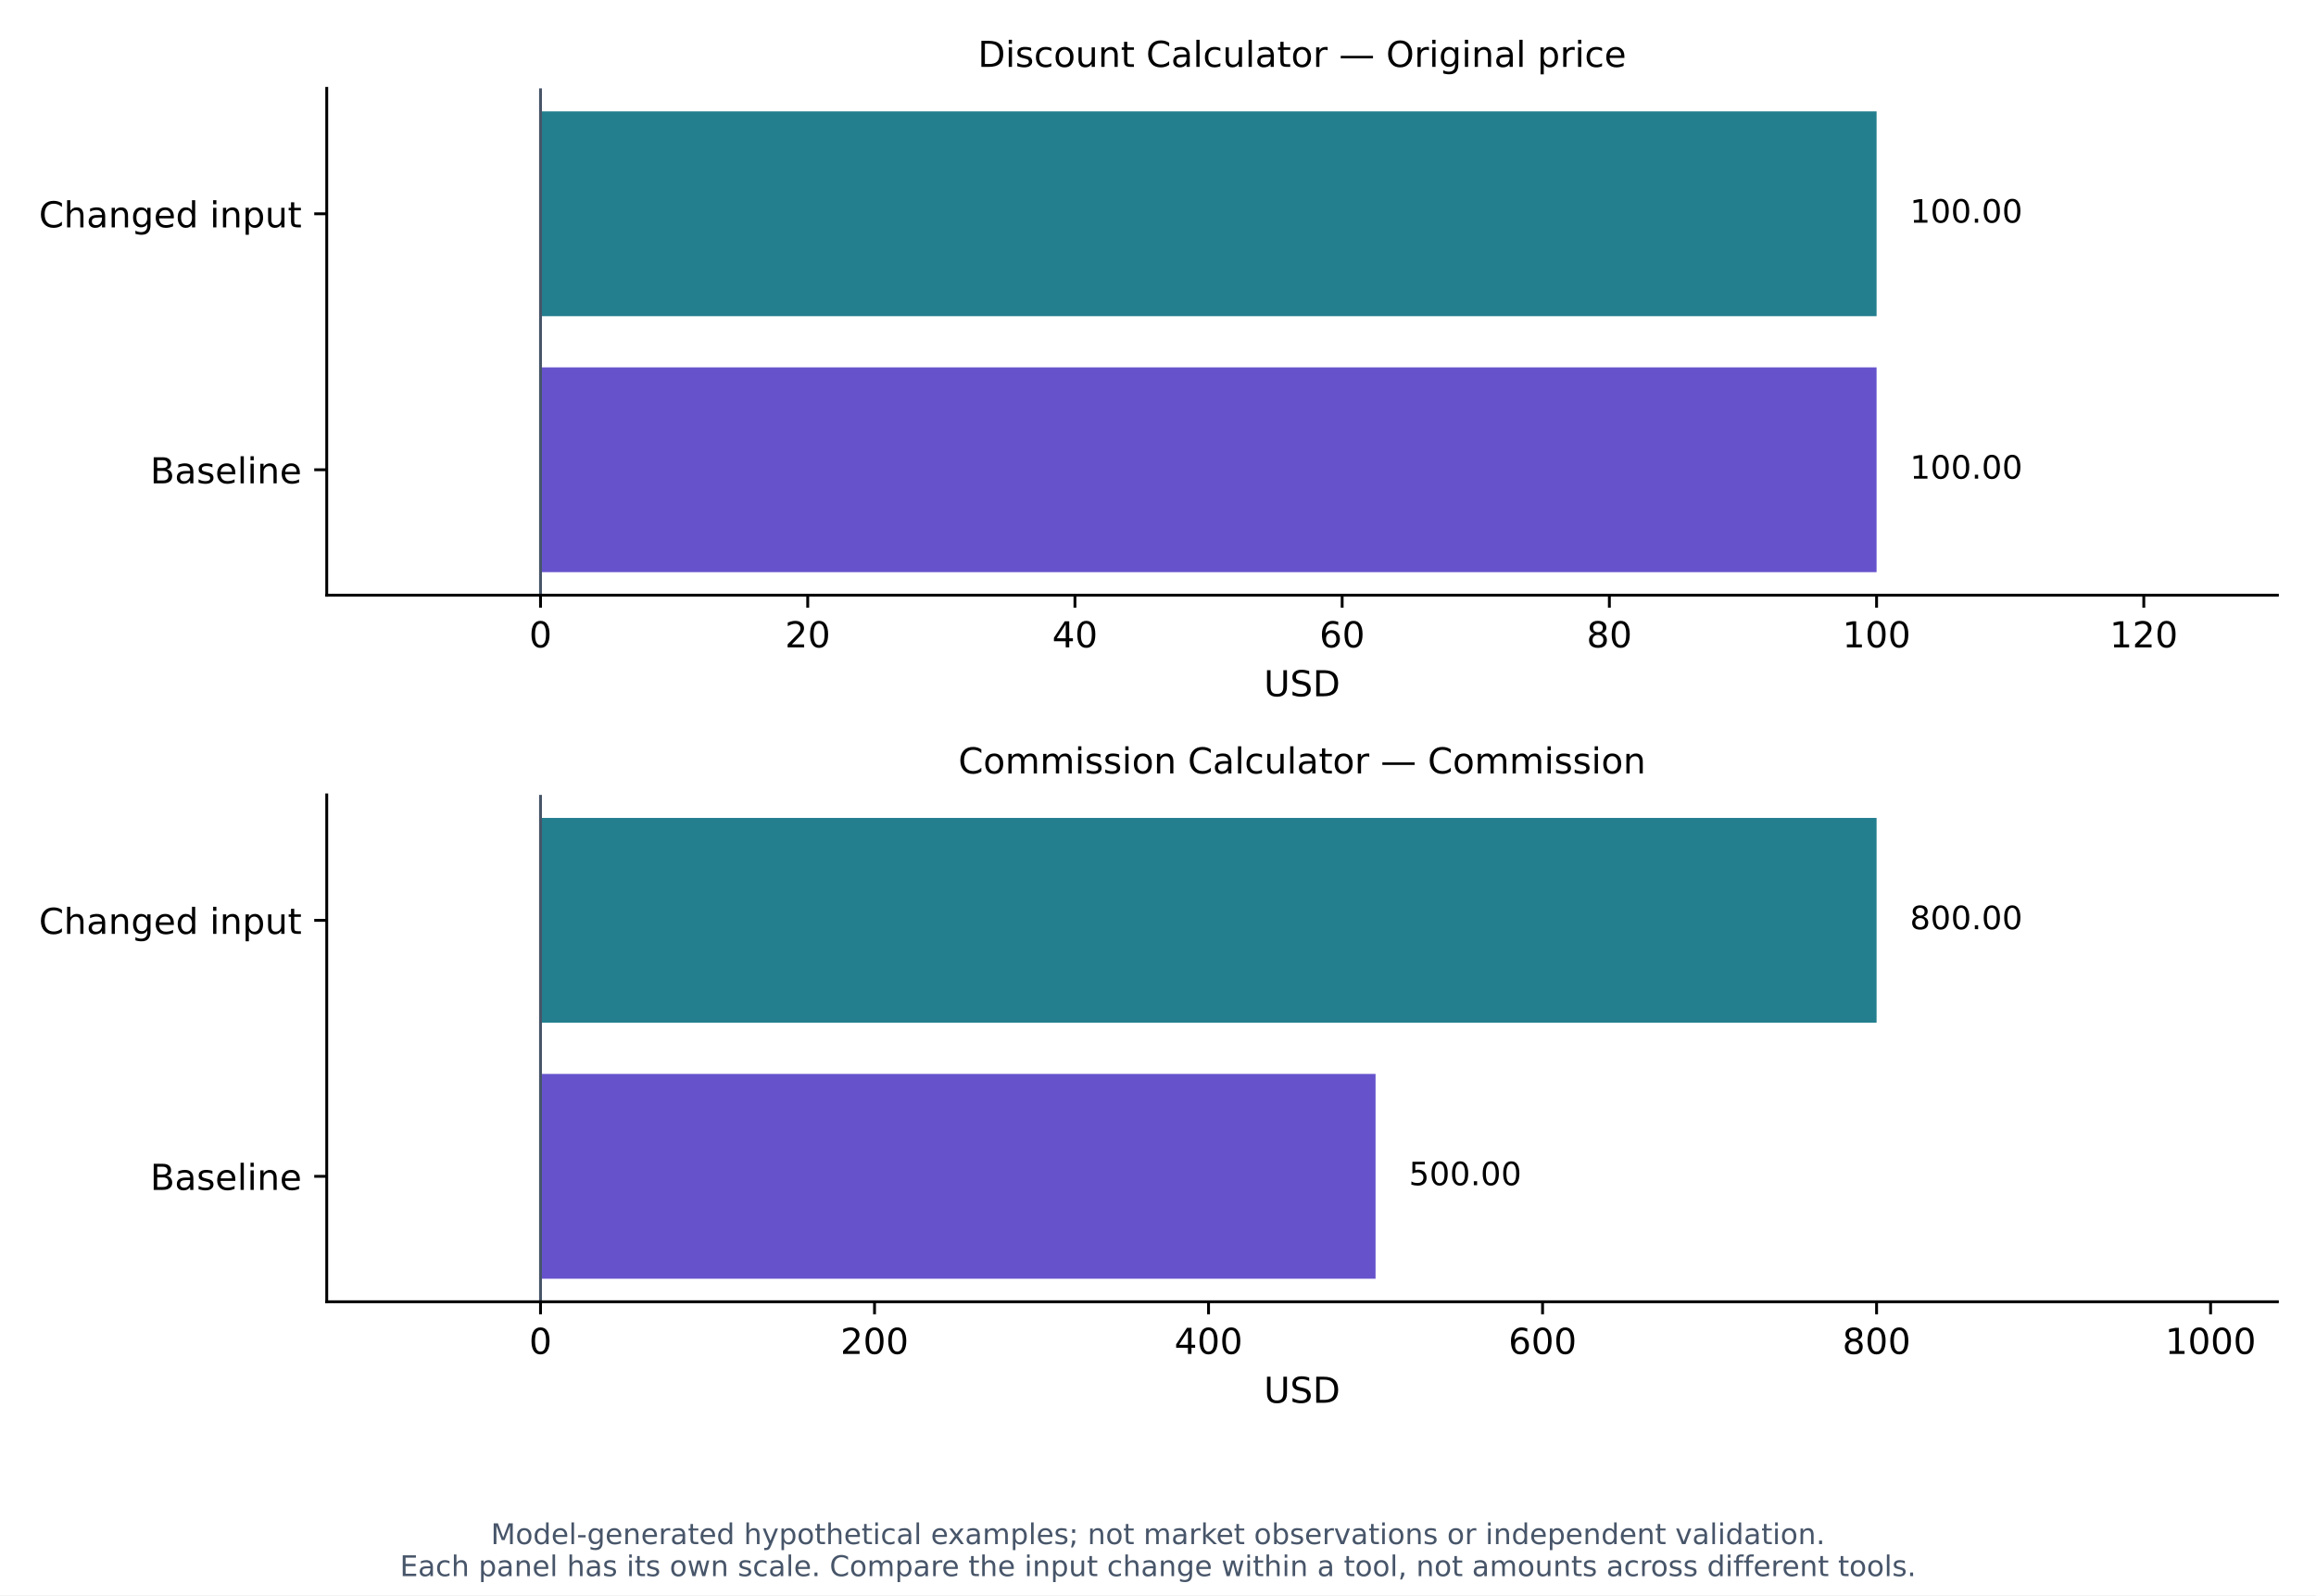
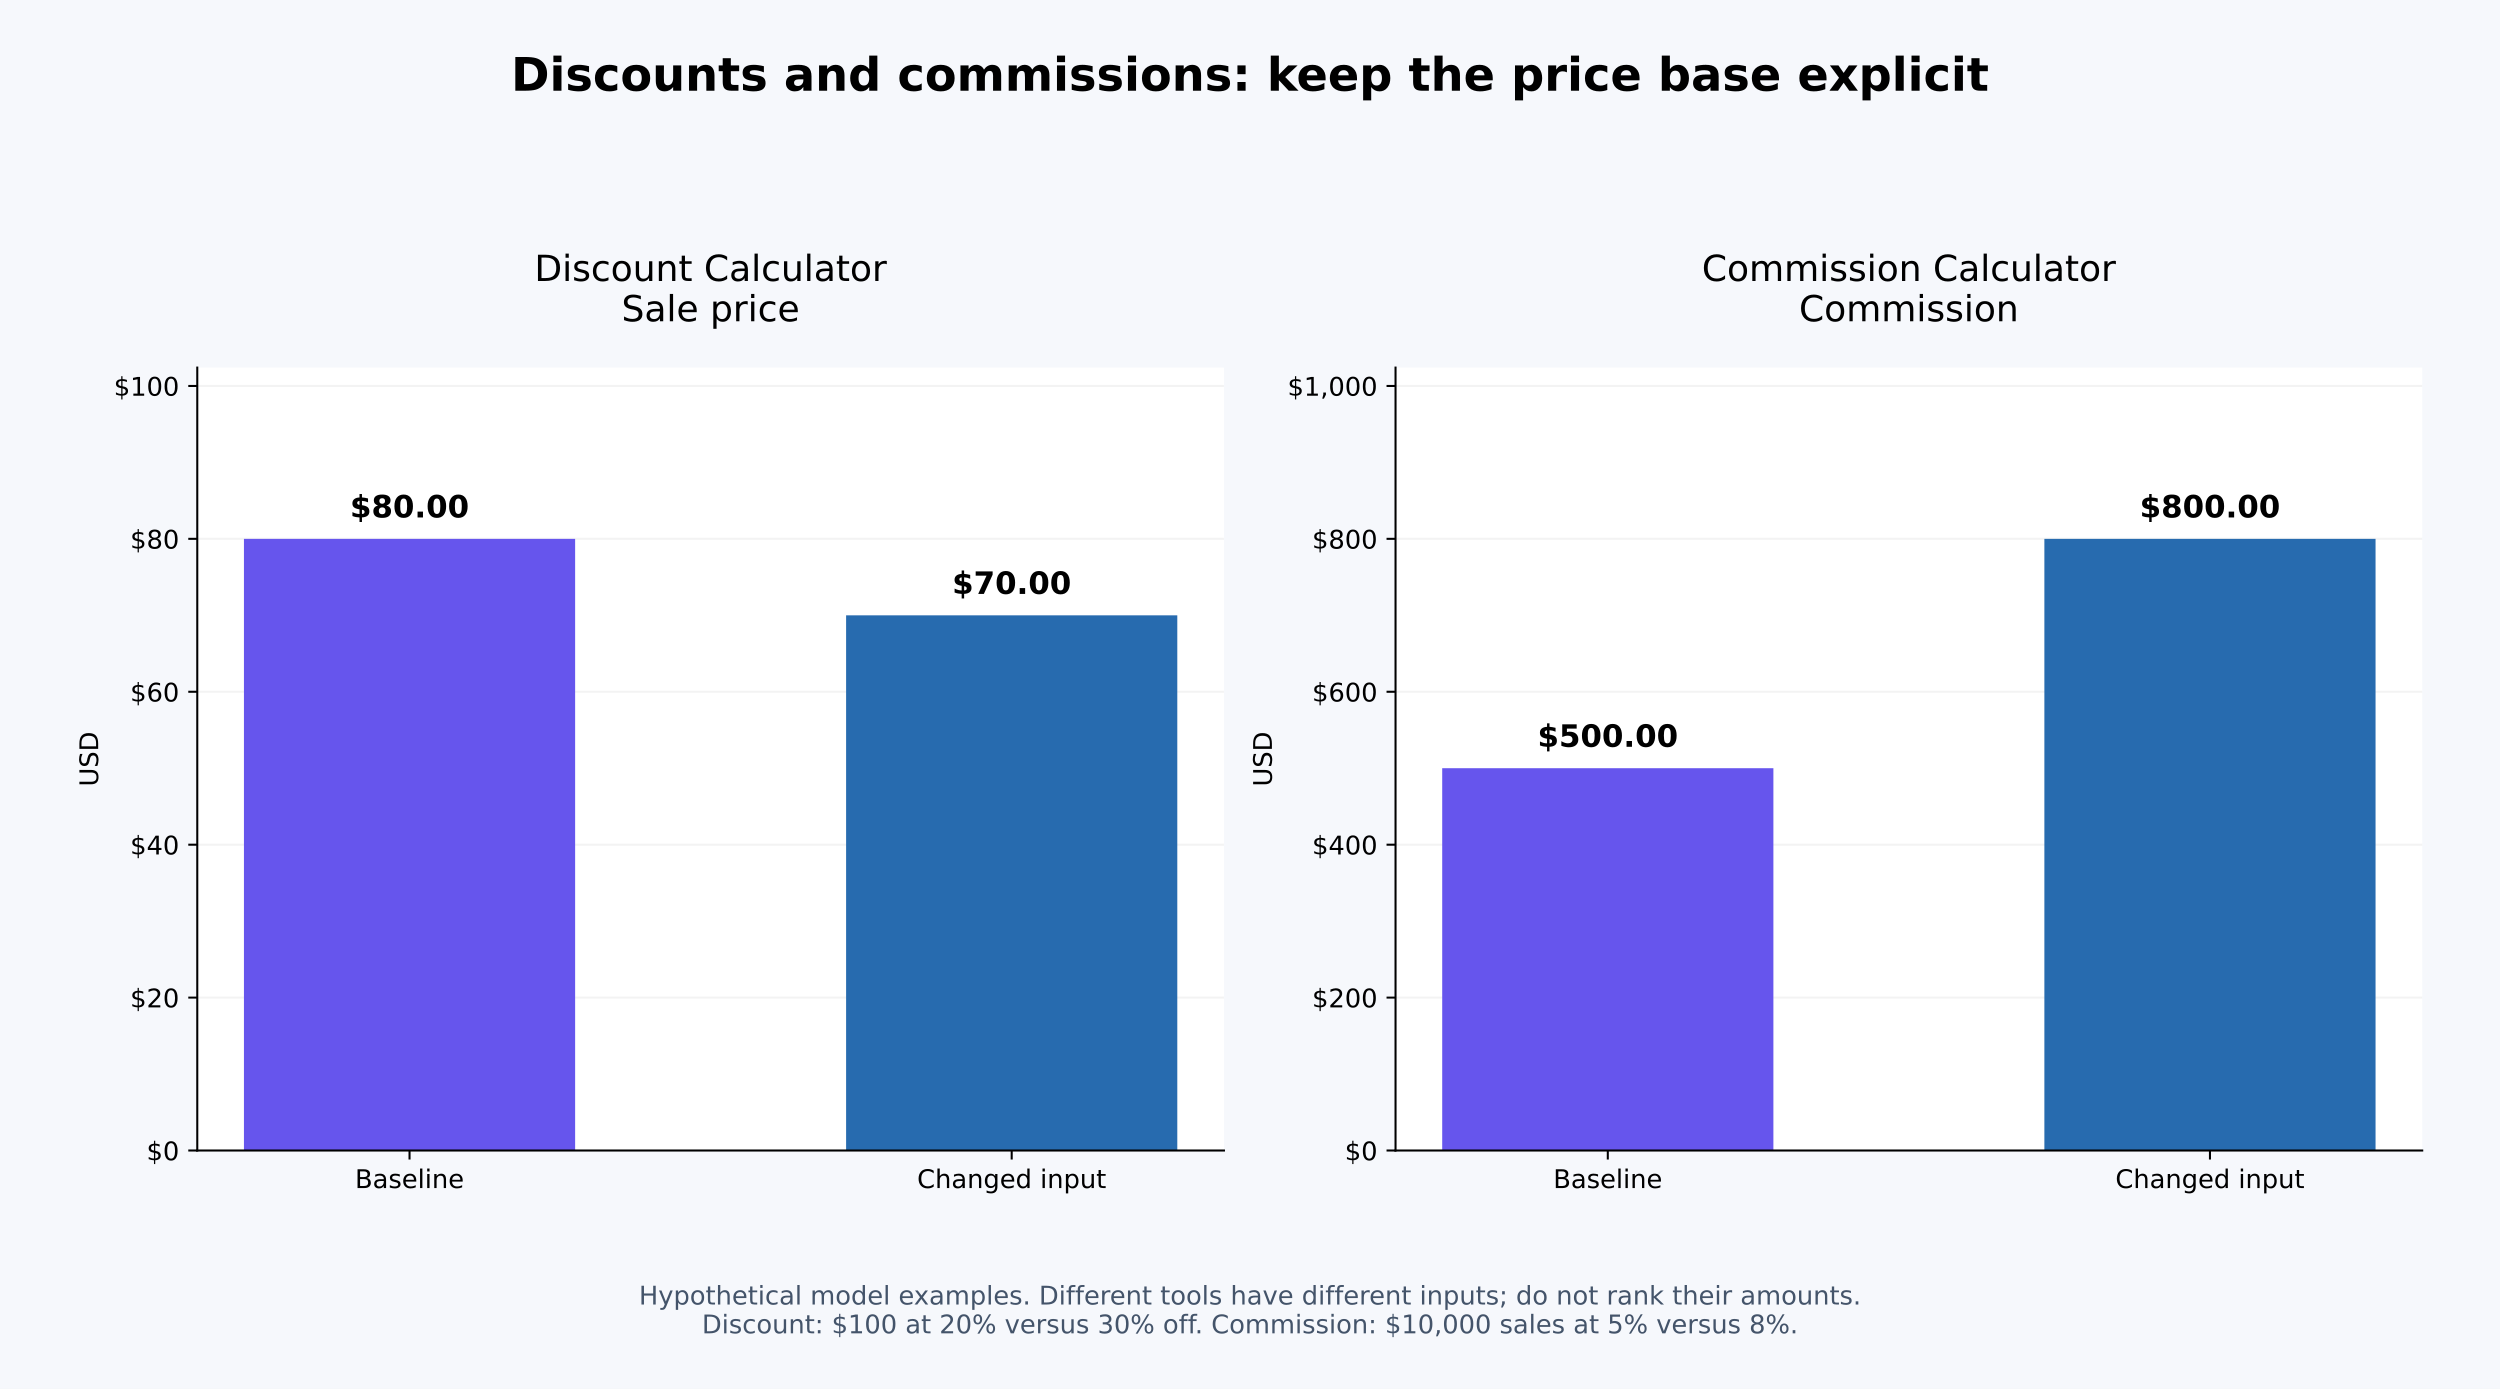
- <svg xmlns="http://www.w3.org/2000/svg" xmlns:xlink="http://www.w3.org/1999/xlink" width="648pt" height="446.4pt" viewBox="0 0 648 446.4" version="1.1">
+ <svg xmlns="http://www.w3.org/2000/svg" xmlns:xlink="http://www.w3.org/1999/xlink" width="972pt" height="540pt" viewBox="0 0 972 540" version="1.1">
  <defs>
    <style type="text/css">*{stroke-linejoin: round; stroke-linecap: butt}</style>
  </defs>
  <g id="figure_1">
    <g id="patch_1">
-       <path d="M 0 446.4  L 648 446.4  L 648 0  L 0 0  z " style="fill: #ffffff" />
+       <path d="M 0 540  L 972 540  L 972 0  L 0 0  z " style="fill: #f6f8fc" />
    </g>
    <g id="axes_1">
      <g id="patch_2">
-         <path d="M 91.42 166.552  L 637.2 166.552  L 637.2 24.72  L 91.42 24.72  z " style="fill: #ffffff" />
-       </g>
-       <g id="patch_3">
-         <path d="M 151.232 160.105  L 525.053 160.105  L 525.053 102.799  L 151.232 102.799  z " clip-path="url(#p9e021bb111)" style="fill: #6653cc" />
-       </g>
-       <g id="patch_4">
-         <path d="M 151.232 88.473  L 525.053 88.473  L 525.053 31.167  L 151.232 31.167  z " clip-path="url(#p9e021bb111)" style="fill: #237e8e" />
+         <path d="M 76.7 447.32  L 475.875 447.32  L 475.875 142.92  L 76.7 142.92  z " style="fill: #ffffff" />
      </g>
      <g id="matplotlib.axis_1">
        <g id="xtick_1">
          <g id="line2d_1">
            <defs>
-               <path id="m72ded49549" d="M 0 0  L 0 3.5  " style="stroke: #000000; stroke-width: 0.8" />
+               <path id="m6fc8672136" d="M 0 0  L 0 3.5  " style="stroke: #000000; stroke-width: 0.8" />
            </defs>
            <g>
-               <use xlink:href="#m72ded49549" x="151.232" y="166.552" style="stroke: #000000; stroke-width: 0.8" />
+               <use xlink:href="#m6fc8672136" x="159.227" y="447.32" style="stroke: #000000; stroke-width: 0.8" />
            </g>
          </g>
          <g id="text_1">
-             <text style="font-size: 10px; font-family: 'DejaVu Sans'; text-anchor: middle" x="151.232" y="181.15" transform="rotate(-0 151.2315 181.1504)">0</text>
+             <text style="font-size: 10px; font-family: 'DejaVu Sans'; text-anchor: middle" x="159.227" y="461.918" transform="rotate(-0 159.2274 461.9184)">Baseline</text>
          </g>
        </g>
        <g id="xtick_2">
          <g id="line2d_2">
            <g>
-               <use xlink:href="#m72ded49549" x="225.996" y="166.552" style="stroke: #000000; stroke-width: 0.8" />
+               <use xlink:href="#m6fc8672136" x="393.348" y="447.32" style="stroke: #000000; stroke-width: 0.8" />
            </g>
          </g>
          <g id="text_2">
-             <text style="font-size: 10px; font-family: 'DejaVu Sans'; text-anchor: middle" x="225.996" y="181.15" transform="rotate(-0 225.9959 181.1504)">20</text>
-           </g>
-         </g>
-         <g id="xtick_3">
-           <g id="line2d_3">
-             <g>
-               <use xlink:href="#m72ded49549" x="300.76" y="166.552" style="stroke: #000000; stroke-width: 0.8" />
-             </g>
-           </g>
-           <g id="text_3">
-             <text style="font-size: 10px; font-family: 'DejaVu Sans'; text-anchor: middle" x="300.76" y="181.15" transform="rotate(-0 300.7603 181.1504)">40</text>
-           </g>
-         </g>
-         <g id="xtick_4">
-           <g id="line2d_4">
-             <g>
-               <use xlink:href="#m72ded49549" x="375.525" y="166.552" style="stroke: #000000; stroke-width: 0.8" />
-             </g>
-           </g>
-           <g id="text_4">
-             <text style="font-size: 10px; font-family: 'DejaVu Sans'; text-anchor: middle" x="375.525" y="181.15" transform="rotate(-0 375.5247 181.1504)">60</text>
-           </g>
-         </g>
-         <g id="xtick_5">
-           <g id="line2d_5">
-             <g>
-               <use xlink:href="#m72ded49549" x="450.289" y="166.552" style="stroke: #000000; stroke-width: 0.8" />
-             </g>
-           </g>
-           <g id="text_5">
-             <text style="font-size: 10px; font-family: 'DejaVu Sans'; text-anchor: middle" x="450.289" y="181.15" transform="rotate(-0 450.289 181.1504)">80</text>
-           </g>
-         </g>
-         <g id="xtick_6">
-           <g id="line2d_6">
-             <g>
-               <use xlink:href="#m72ded49549" x="525.053" y="166.552" style="stroke: #000000; stroke-width: 0.8" />
-             </g>
-           </g>
-           <g id="text_6">
-             <text style="font-size: 10px; font-family: 'DejaVu Sans'; text-anchor: middle" x="525.053" y="181.15" transform="rotate(-0 525.0534 181.1504)">100</text>
-           </g>
-         </g>
-         <g id="xtick_7">
-           <g id="line2d_7">
-             <g>
-               <use xlink:href="#m72ded49549" x="599.818" y="166.552" style="stroke: #000000; stroke-width: 0.8" />
-             </g>
-           </g>
-           <g id="text_7">
-             <text style="font-size: 10px; font-family: 'DejaVu Sans'; text-anchor: middle" x="599.818" y="181.15" transform="rotate(-0 599.8178 181.1504)">120</text>
-           </g>
-         </g>
-         <g id="text_8">
-           <text style="font-size: 10px; font-family: 'DejaVu Sans'; text-anchor: middle" x="364.31" y="194.829" transform="rotate(-0 364.31 194.8286)">USD</text>
+             <text style="font-size: 10px; font-family: 'DejaVu Sans'; text-anchor: middle" x="393.348" y="461.918" transform="rotate(-0 393.3476 461.9184)">Changed input</text>
+           </g>
        </g>
      </g>
      <g id="matplotlib.axis_2">
        <g id="ytick_1">
+           <g id="line2d_3">
+             <path d="M 76.7 447.32  L 475.875 447.32  " clip-path="url(#pea5f35b768)" style="fill: none; stroke: #b0b0b0; stroke-opacity: 0.15; stroke-width: 0.8; stroke-linecap: square" />
+           </g>
+           <g id="line2d_4">
+             <defs>
+               <path id="ma561eac91a" d="M 0 0  L -3.5 0  " style="stroke: #000000; stroke-width: 0.8" />
+             </defs>
+             <g>
+               <use xlink:href="#ma561eac91a" x="76.7" y="447.32" style="stroke: #000000; stroke-width: 0.8" />
+             </g>
+           </g>
+           <g id="text_3">
+             <text style="font-size: 10px; font-family: 'DejaVu Sans'; text-anchor: end" x="69.7" y="451.119" transform="rotate(-0 69.7 451.1192)">$0</text>
+           </g>
+         </g>
+         <g id="ytick_2">
+           <g id="line2d_5">
+             <path d="M 76.7 387.867  L 475.875 387.867  " clip-path="url(#pea5f35b768)" style="fill: none; stroke: #b0b0b0; stroke-opacity: 0.15; stroke-width: 0.8; stroke-linecap: square" />
+           </g>
+           <g id="line2d_6">
+             <g>
+               <use xlink:href="#ma561eac91a" x="76.7" y="387.867" style="stroke: #000000; stroke-width: 0.8" />
+             </g>
+           </g>
+           <g id="text_4">
+             <text style="font-size: 10px; font-family: 'DejaVu Sans'; text-anchor: end" x="69.7" y="391.666" transform="rotate(-0 69.7 391.6661)">$20</text>
+           </g>
+         </g>
+         <g id="ytick_3">
+           <g id="line2d_7">
+             <path d="M 76.7 328.414  L 475.875 328.414  " clip-path="url(#pea5f35b768)" style="fill: none; stroke: #b0b0b0; stroke-opacity: 0.15; stroke-width: 0.8; stroke-linecap: square" />
+           </g>
          <g id="line2d_8">
-             <defs>
-               <path id="m78c2babaa3" d="M 0 0  L -3.5 0  " style="stroke: #000000; stroke-width: 0.8" />
-             </defs>
-             <g>
-               <use xlink:href="#m78c2babaa3" x="91.42" y="131.452" style="stroke: #000000; stroke-width: 0.8" />
-             </g>
-           </g>
-           <g id="text_9">
-             <text style="font-size: 10px; font-family: 'DejaVu Sans'; text-anchor: end" x="84.42" y="135.251" transform="rotate(-0 84.42 135.2514)">Baseline</text>
-           </g>
-         </g>
-         <g id="ytick_2">
+             <g>
+               <use xlink:href="#ma561eac91a" x="76.7" y="328.414" style="stroke: #000000; stroke-width: 0.8" />
+             </g>
+           </g>
+           <g id="text_5">
+             <text style="font-size: 10px; font-family: 'DejaVu Sans'; text-anchor: end" x="69.7" y="332.213" transform="rotate(-0 69.7 332.213)">$40</text>
+           </g>
+         </g>
+         <g id="ytick_4">
          <g id="line2d_9">
-             <g>
-               <use xlink:href="#m78c2babaa3" x="91.42" y="59.82" style="stroke: #000000; stroke-width: 0.8" />
-             </g>
-           </g>
-           <g id="text_10">
-             <text style="font-size: 10px; font-family: 'DejaVu Sans'; text-anchor: end" x="84.42" y="63.619" transform="rotate(-0 84.42 63.61906)">Changed input</text>
-           </g>
-         </g>
-       </g>
-       <g id="line2d_10">
-         <path d="M 151.232 166.552  L 151.232 24.72  " clip-path="url(#p9e021bb111)" style="fill: none; stroke: #475569; stroke-width: 0.8; stroke-linecap: square" />
+             <path d="M 76.7 268.961  L 475.875 268.961  " clip-path="url(#pea5f35b768)" style="fill: none; stroke: #b0b0b0; stroke-opacity: 0.15; stroke-width: 0.8; stroke-linecap: square" />
+           </g>
+           <g id="line2d_10">
+             <g>
+               <use xlink:href="#ma561eac91a" x="76.7" y="268.961" style="stroke: #000000; stroke-width: 0.8" />
+             </g>
+           </g>
+           <g id="text_6">
+             <text style="font-size: 10px; font-family: 'DejaVu Sans'; text-anchor: end" x="69.7" y="272.76" transform="rotate(-0 69.7 272.7598)">$60</text>
+           </g>
+         </g>
+         <g id="ytick_5">
+           <g id="line2d_11">
+             <path d="M 76.7 209.507  L 475.875 209.507  " clip-path="url(#pea5f35b768)" style="fill: none; stroke: #b0b0b0; stroke-opacity: 0.15; stroke-width: 0.8; stroke-linecap: square" />
+           </g>
+           <g id="line2d_12">
+             <g>
+               <use xlink:href="#ma561eac91a" x="76.7" y="209.507" style="stroke: #000000; stroke-width: 0.8" />
+             </g>
+           </g>
+           <g id="text_7">
+             <text style="font-size: 10px; font-family: 'DejaVu Sans'; text-anchor: end" x="69.7" y="213.307" transform="rotate(-0 69.7 213.3067)">$80</text>
+           </g>
+         </g>
+         <g id="ytick_6">
+           <g id="line2d_13">
+             <path d="M 76.7 150.054  L 475.875 150.054  " clip-path="url(#pea5f35b768)" style="fill: none; stroke: #b0b0b0; stroke-opacity: 0.15; stroke-width: 0.8; stroke-linecap: square" />
+           </g>
+           <g id="line2d_14">
+             <g>
+               <use xlink:href="#ma561eac91a" x="76.7" y="150.054" style="stroke: #000000; stroke-width: 0.8" />
+             </g>
+           </g>
+           <g id="text_8">
+             <text style="font-size: 10px; font-family: 'DejaVu Sans'; text-anchor: end" x="69.7" y="153.854" transform="rotate(-0 69.7 153.8536)">$100</text>
+           </g>
+         </g>
+         <g id="text_9">
+           <text style="font-size: 10px; font-family: 'DejaVu Sans'; text-anchor: middle" x="38.17" y="295.12" transform="rotate(-90 38.17031 295.12)">USD</text>
+         </g>
+       </g>
+       <g id="patch_3">
+         <path d="M 94.844 447.32  L 223.61 447.32  L 223.61 209.507  L 94.844 209.507  z " clip-path="url(#pea5f35b768)" style="fill: #6655ed" />
+       </g>
+       <g id="patch_4">
+         <path d="M 328.965 447.32  L 457.731 447.32  L 457.731 239.234  L 328.965 239.234  z " clip-path="url(#pea5f35b768)" style="fill: #276baf" />
      </g>
      <g id="patch_5">
-         <path d="M 91.42 166.552  L 91.42 24.72  " style="fill: none; stroke: #000000; stroke-width: 0.8; stroke-linejoin: miter; stroke-linecap: square" />
+         <path d="M 76.7 447.32  L 76.7 142.92  " style="fill: none; stroke: #000000; stroke-width: 0.8; stroke-linejoin: miter; stroke-linecap: square" />
      </g>
      <g id="patch_6">
-         <path d="M 91.42 166.552  L 637.2 166.552  " style="fill: none; stroke: #000000; stroke-width: 0.8; stroke-linejoin: miter; stroke-linecap: square" />
+         <path d="M 76.7 447.32  L 475.875 447.32  " style="fill: none; stroke: #000000; stroke-width: 0.8; stroke-linejoin: miter; stroke-linecap: square" />
+       </g>
+       <g id="text_10">
+         <text style="font-weight: 700; font-size: 12px; font-family: 'DejaVu Sans'; text-anchor: middle" x="159.227" y="201.184" transform="rotate(-0 159.2274 201.1841)">$80.00</text>
      </g>
      <g id="text_11">
-         <text style="font-size: 9px; font-family: 'DejaVu Sans'; text-anchor: start" x="534.399" y="133.936" transform="rotate(-0 534.399 133.9356)">100.00</text>
+         <text style="font-weight: 700; font-size: 12px; font-family: 'DejaVu Sans'; text-anchor: middle" x="393.348" y="230.911" transform="rotate(-0 393.3476 230.9106)">$70.00</text>
      </g>
      <g id="text_12">
-         <text style="font-size: 9px; font-family: 'DejaVu Sans'; text-anchor: start" x="534.399" y="62.303" transform="rotate(-0 534.399 62.30328)">100.00</text>
-       </g>
-       <g id="text_13">
-         <text style="font-size: 10px; font-family: 'DejaVu Sans'; text-anchor: middle" x="364.31" y="18.72" transform="rotate(-0 364.31 18.72)">Discount Calculator — Original price</text>
+         <text style="font-size: 14px; font-family: 'DejaVu Sans'" transform="translate(207.7859 109.2431)">Discount Calculator</text>
+         <text style="font-size: 14px; font-family: 'DejaVu Sans'" transform="translate(241.655 124.92)">Sale price</text>
      </g>
    </g>
    <g id="axes_2">
      <g id="patch_7">
-         <path d="M 91.42 364.264  L 637.2 364.264  L 637.2 222.432  L 91.42 222.432  z " style="fill: #ffffff" />
+         <path d="M 542.585 447.32  L 941.76 447.32  L 941.76 142.92  L 542.585 142.92  z " style="fill: #ffffff" />
+       </g>
+       <g id="matplotlib.axis_3">
+         <g id="xtick_3">
+           <g id="line2d_15">
+             <g>
+               <use xlink:href="#m6fc8672136" x="625.112" y="447.32" style="stroke: #000000; stroke-width: 0.8" />
+             </g>
+           </g>
+           <g id="text_13">
+             <text style="font-size: 10px; font-family: 'DejaVu Sans'; text-anchor: middle" x="625.112" y="461.918" transform="rotate(-0 625.1124 461.9184)">Baseline</text>
+           </g>
+         </g>
+         <g id="xtick_4">
+           <g id="line2d_16">
+             <g>
+               <use xlink:href="#m6fc8672136" x="859.233" y="447.32" style="stroke: #000000; stroke-width: 0.8" />
+             </g>
+           </g>
+           <g id="text_14">
+             <text style="font-size: 10px; font-family: 'DejaVu Sans'; text-anchor: middle" x="859.233" y="461.918" transform="rotate(-0 859.2326 461.9184)">Changed input</text>
+           </g>
+         </g>
+       </g>
+       <g id="matplotlib.axis_4">
+         <g id="ytick_7">
+           <g id="line2d_17">
+             <path d="M 542.585 447.32  L 941.76 447.32  " clip-path="url(#pa680ec2d3a)" style="fill: none; stroke: #b0b0b0; stroke-opacity: 0.15; stroke-width: 0.8; stroke-linecap: square" />
+           </g>
+           <g id="line2d_18">
+             <g>
+               <use xlink:href="#ma561eac91a" x="542.585" y="447.32" style="stroke: #000000; stroke-width: 0.8" />
+             </g>
+           </g>
+           <g id="text_15">
+             <text style="font-size: 10px; font-family: 'DejaVu Sans'; text-anchor: end" x="535.585" y="451.119" transform="rotate(-0 535.585 451.1192)">$0</text>
+           </g>
+         </g>
+         <g id="ytick_8">
+           <g id="line2d_19">
+             <path d="M 542.585 387.867  L 941.76 387.867  " clip-path="url(#pa680ec2d3a)" style="fill: none; stroke: #b0b0b0; stroke-opacity: 0.15; stroke-width: 0.8; stroke-linecap: square" />
+           </g>
+           <g id="line2d_20">
+             <g>
+               <use xlink:href="#ma561eac91a" x="542.585" y="387.867" style="stroke: #000000; stroke-width: 0.8" />
+             </g>
+           </g>
+           <g id="text_16">
+             <text style="font-size: 10px; font-family: 'DejaVu Sans'; text-anchor: end" x="535.585" y="391.666" transform="rotate(-0 535.585 391.6661)">$200</text>
+           </g>
+         </g>
+         <g id="ytick_9">
+           <g id="line2d_21">
+             <path d="M 542.585 328.414  L 941.76 328.414  " clip-path="url(#pa680ec2d3a)" style="fill: none; stroke: #b0b0b0; stroke-opacity: 0.15; stroke-width: 0.8; stroke-linecap: square" />
+           </g>
+           <g id="line2d_22">
+             <g>
+               <use xlink:href="#ma561eac91a" x="542.585" y="328.414" style="stroke: #000000; stroke-width: 0.8" />
+             </g>
+           </g>
+           <g id="text_17">
+             <text style="font-size: 10px; font-family: 'DejaVu Sans'; text-anchor: end" x="535.585" y="332.213" transform="rotate(-0 535.585 332.213)">$400</text>
+           </g>
+         </g>
+         <g id="ytick_10">
+           <g id="line2d_23">
+             <path d="M 542.585 268.961  L 941.76 268.961  " clip-path="url(#pa680ec2d3a)" style="fill: none; stroke: #b0b0b0; stroke-opacity: 0.15; stroke-width: 0.8; stroke-linecap: square" />
+           </g>
+           <g id="line2d_24">
+             <g>
+               <use xlink:href="#ma561eac91a" x="542.585" y="268.961" style="stroke: #000000; stroke-width: 0.8" />
+             </g>
+           </g>
+           <g id="text_18">
+             <text style="font-size: 10px; font-family: 'DejaVu Sans'; text-anchor: end" x="535.585" y="272.76" transform="rotate(-0 535.585 272.7598)">$600</text>
+           </g>
+         </g>
+         <g id="ytick_11">
+           <g id="line2d_25">
+             <path d="M 542.585 209.507  L 941.76 209.507  " clip-path="url(#pa680ec2d3a)" style="fill: none; stroke: #b0b0b0; stroke-opacity: 0.15; stroke-width: 0.8; stroke-linecap: square" />
+           </g>
+           <g id="line2d_26">
+             <g>
+               <use xlink:href="#ma561eac91a" x="542.585" y="209.507" style="stroke: #000000; stroke-width: 0.8" />
+             </g>
+           </g>
+           <g id="text_19">
+             <text style="font-size: 10px; font-family: 'DejaVu Sans'; text-anchor: end" x="535.585" y="213.307" transform="rotate(-0 535.585 213.3067)">$800</text>
+           </g>
+         </g>
+         <g id="ytick_12">
+           <g id="line2d_27">
+             <path d="M 542.585 150.054  L 941.76 150.054  " clip-path="url(#pa680ec2d3a)" style="fill: none; stroke: #b0b0b0; stroke-opacity: 0.15; stroke-width: 0.8; stroke-linecap: square" />
+           </g>
+           <g id="line2d_28">
+             <g>
+               <use xlink:href="#ma561eac91a" x="542.585" y="150.054" style="stroke: #000000; stroke-width: 0.8" />
+             </g>
+           </g>
+           <g id="text_20">
+             <text style="font-size: 10px; font-family: 'DejaVu Sans'; text-anchor: end" x="535.585" y="153.854" transform="rotate(-0 535.585 153.8536)">$1,000</text>
+           </g>
+         </g>
+         <g id="text_21">
+           <text style="font-size: 10px; font-family: 'DejaVu Sans'; text-anchor: middle" x="494.515" y="295.12" transform="rotate(-90 494.5147 295.12)">USD</text>
+         </g>
      </g>
      <g id="patch_8">
-         <path d="M 151.232 357.817  L 384.87 357.817  L 384.87 300.511  L 151.232 300.511  z " clip-path="url(#p73d0ca0075)" style="fill: #6653cc" />
+         <path d="M 560.729 447.32  L 689.495 447.32  L 689.495 298.687  L 560.729 298.687  z " clip-path="url(#pa680ec2d3a)" style="fill: #6655ed" />
      </g>
      <g id="patch_9">
-         <path d="M 151.232 286.185  L 525.053 286.185  L 525.053 228.879  L 151.232 228.879  z " clip-path="url(#p73d0ca0075)" style="fill: #237e8e" />
-       </g>
-       <g id="matplotlib.axis_3">
-         <g id="xtick_8">
-           <g id="line2d_11">
-             <g>
-               <use xlink:href="#m72ded49549" x="151.232" y="364.264" style="stroke: #000000; stroke-width: 0.8" />
-             </g>
-           </g>
-           <g id="text_14">
-             <text style="font-size: 10px; font-family: 'DejaVu Sans'; text-anchor: middle" x="151.232" y="378.862" transform="rotate(-0 151.2315 378.8624)">0</text>
-           </g>
-         </g>
-         <g id="xtick_9">
-           <g id="line2d_12">
-             <g>
-               <use xlink:href="#m72ded49549" x="244.687" y="364.264" style="stroke: #000000; stroke-width: 0.8" />
-             </g>
-           </g>
-           <g id="text_15">
-             <text style="font-size: 10px; font-family: 'DejaVu Sans'; text-anchor: middle" x="244.687" y="378.862" transform="rotate(-0 244.687 378.8624)">200</text>
-           </g>
-         </g>
-         <g id="xtick_10">
-           <g id="line2d_13">
-             <g>
-               <use xlink:href="#m72ded49549" x="338.142" y="364.264" style="stroke: #000000; stroke-width: 0.8" />
-             </g>
-           </g>
-           <g id="text_16">
-             <text style="font-size: 10px; font-family: 'DejaVu Sans'; text-anchor: middle" x="338.142" y="378.862" transform="rotate(-0 338.1425 378.8624)">400</text>
-           </g>
-         </g>
-         <g id="xtick_11">
-           <g id="line2d_14">
-             <g>
-               <use xlink:href="#m72ded49549" x="431.598" y="364.264" style="stroke: #000000; stroke-width: 0.8" />
-             </g>
-           </g>
-           <g id="text_17">
-             <text style="font-size: 10px; font-family: 'DejaVu Sans'; text-anchor: middle" x="431.598" y="378.862" transform="rotate(-0 431.5979 378.8624)">600</text>
-           </g>
-         </g>
-         <g id="xtick_12">
-           <g id="line2d_15">
-             <g>
-               <use xlink:href="#m72ded49549" x="525.053" y="364.264" style="stroke: #000000; stroke-width: 0.8" />
-             </g>
-           </g>
-           <g id="text_18">
-             <text style="font-size: 10px; font-family: 'DejaVu Sans'; text-anchor: middle" x="525.053" y="378.862" transform="rotate(-0 525.0534 378.8624)">800</text>
-           </g>
-         </g>
-         <g id="xtick_13">
-           <g id="line2d_16">
-             <g>
-               <use xlink:href="#m72ded49549" x="618.509" y="364.264" style="stroke: #000000; stroke-width: 0.8" />
-             </g>
-           </g>
-           <g id="text_19">
-             <text style="font-size: 10px; font-family: 'DejaVu Sans'; text-anchor: middle" x="618.509" y="378.862" transform="rotate(-0 618.5089 378.8624)">1000</text>
-           </g>
-         </g>
-         <g id="text_20">
-           <text style="font-size: 10px; font-family: 'DejaVu Sans'; text-anchor: middle" x="364.31" y="392.541" transform="rotate(-0 364.31 392.5406)">USD</text>
-         </g>
-       </g>
-       <g id="matplotlib.axis_4">
-         <g id="ytick_3">
-           <g id="line2d_17">
-             <g>
-               <use xlink:href="#m78c2babaa3" x="91.42" y="329.164" style="stroke: #000000; stroke-width: 0.8" />
-             </g>
-           </g>
-           <g id="text_21">
-             <text style="font-size: 10px; font-family: 'DejaVu Sans'; text-anchor: end" x="84.42" y="332.963" transform="rotate(-0 84.42 332.9634)">Baseline</text>
-           </g>
-         </g>
-         <g id="ytick_4">
-           <g id="line2d_18">
-             <g>
-               <use xlink:href="#m78c2babaa3" x="91.42" y="257.532" style="stroke: #000000; stroke-width: 0.8" />
-             </g>
-           </g>
-           <g id="text_22">
-             <text style="font-size: 10px; font-family: 'DejaVu Sans'; text-anchor: end" x="84.42" y="261.331" transform="rotate(-0 84.42 261.3311)">Changed input</text>
-           </g>
-         </g>
-       </g>
-       <g id="line2d_19">
-         <path d="M 151.232 364.264  L 151.232 222.432  " clip-path="url(#p73d0ca0075)" style="fill: none; stroke: #475569; stroke-width: 0.8; stroke-linecap: square" />
+         <path d="M 794.85 447.32  L 923.616 447.32  L 923.616 209.507  L 794.85 209.507  z " clip-path="url(#pa680ec2d3a)" style="fill: #276baf" />
      </g>
      <g id="patch_10">
-         <path d="M 91.42 364.264  L 91.42 222.432  " style="fill: none; stroke: #000000; stroke-width: 0.8; stroke-linejoin: miter; stroke-linecap: square" />
+         <path d="M 542.585 447.32  L 542.585 142.92  " style="fill: none; stroke: #000000; stroke-width: 0.8; stroke-linejoin: miter; stroke-linecap: square" />
      </g>
      <g id="patch_11">
-         <path d="M 91.42 364.264  L 637.2 364.264  " style="fill: none; stroke: #000000; stroke-width: 0.8; stroke-linejoin: miter; stroke-linecap: square" />
+         <path d="M 542.585 447.32  L 941.76 447.32  " style="fill: none; stroke: #000000; stroke-width: 0.8; stroke-linejoin: miter; stroke-linecap: square" />
+       </g>
+       <g id="text_22">
+         <text style="font-weight: 700; font-size: 12px; font-family: 'DejaVu Sans'; text-anchor: middle" x="625.112" y="290.364" transform="rotate(-0 625.1124 290.3637)">$500.00</text>
      </g>
      <g id="text_23">
-         <text style="font-size: 9px; font-family: 'DejaVu Sans'; text-anchor: start" x="394.216" y="331.648" transform="rotate(-0 394.2158 331.6476)">500.00</text>
+         <text style="font-weight: 700; font-size: 12px; font-family: 'DejaVu Sans'; text-anchor: middle" x="859.233" y="201.184" transform="rotate(-0 859.2326 201.1841)">$800.00</text>
      </g>
      <g id="text_24">
-         <text style="font-size: 9px; font-family: 'DejaVu Sans'; text-anchor: start" x="534.399" y="260.015" transform="rotate(-0 534.399 260.0153)">800.00</text>
-       </g>
-       <g id="text_25">
-         <text style="font-size: 10px; font-family: 'DejaVu Sans'; text-anchor: middle" x="364.31" y="216.432" transform="rotate(-0 364.31 216.432)">Commission Calculator — Commission</text>
-       </g>
+         <text style="font-size: 14px; font-family: 'DejaVu Sans'" transform="translate(661.6911 109.2431)">Commission Calculator</text>
+         <text style="font-size: 14px; font-family: 'DejaVu Sans'" transform="translate(699.4627 124.92)">Commission</text>
+       </g>
+     </g>
+     <g id="text_25">
+       <text style="font-weight: 700; font-size: 18px; font-family: 'DejaVu Sans'; text-anchor: middle" x="486" y="35.277" transform="rotate(-0 486 35.27719)">Discounts and commissions: keep the price base explicit</text>
    </g>
    <g id="text_26">
-       <text style="font-size: 8px; font-family: 'DejaVu Sans'; fill: #475569" transform="translate(137.3438 432.0849)">Model-generated hypothetical examples; not market observations or independent validation.</text>
-       <text style="font-size: 8px; font-family: 'DejaVu Sans'; fill: #475569" transform="translate(111.9025 441.0432)">Each panel has its own scale. Compare the input change within a tool, not amounts across different tools.</text>
+       <text style="font-size: 10px; font-family: 'DejaVu Sans'; fill: #44546a" transform="translate(248.4102 507.2022)">Hypothetical model examples. Different tools have different inputs; do not rank their amounts.</text>
+       <text style="font-size: 10px; font-family: 'DejaVu Sans'; fill: #44546a" transform="translate(272.9023 518.4)">Discount: $100 at 20% versus 30% off. Commission: $10,000 sales at 5% versus 8%.</text>
    </g>
  </g>
  <defs>
-     <clipPath id="p9e021bb111">
-       <rect x="91.42" y="24.72" width="545.78" height="141.832" />
+     <clipPath id="pea5f35b768">
+       <rect x="76.7" y="142.92" width="399.175" height="304.4" />
    </clipPath>
-     <clipPath id="p73d0ca0075">
-       <rect x="91.42" y="222.432" width="545.78" height="141.832" />
+     <clipPath id="pa680ec2d3a">
+       <rect x="542.585" y="142.92" width="399.175" height="304.4" />
    </clipPath>
  </defs>
</svg>
